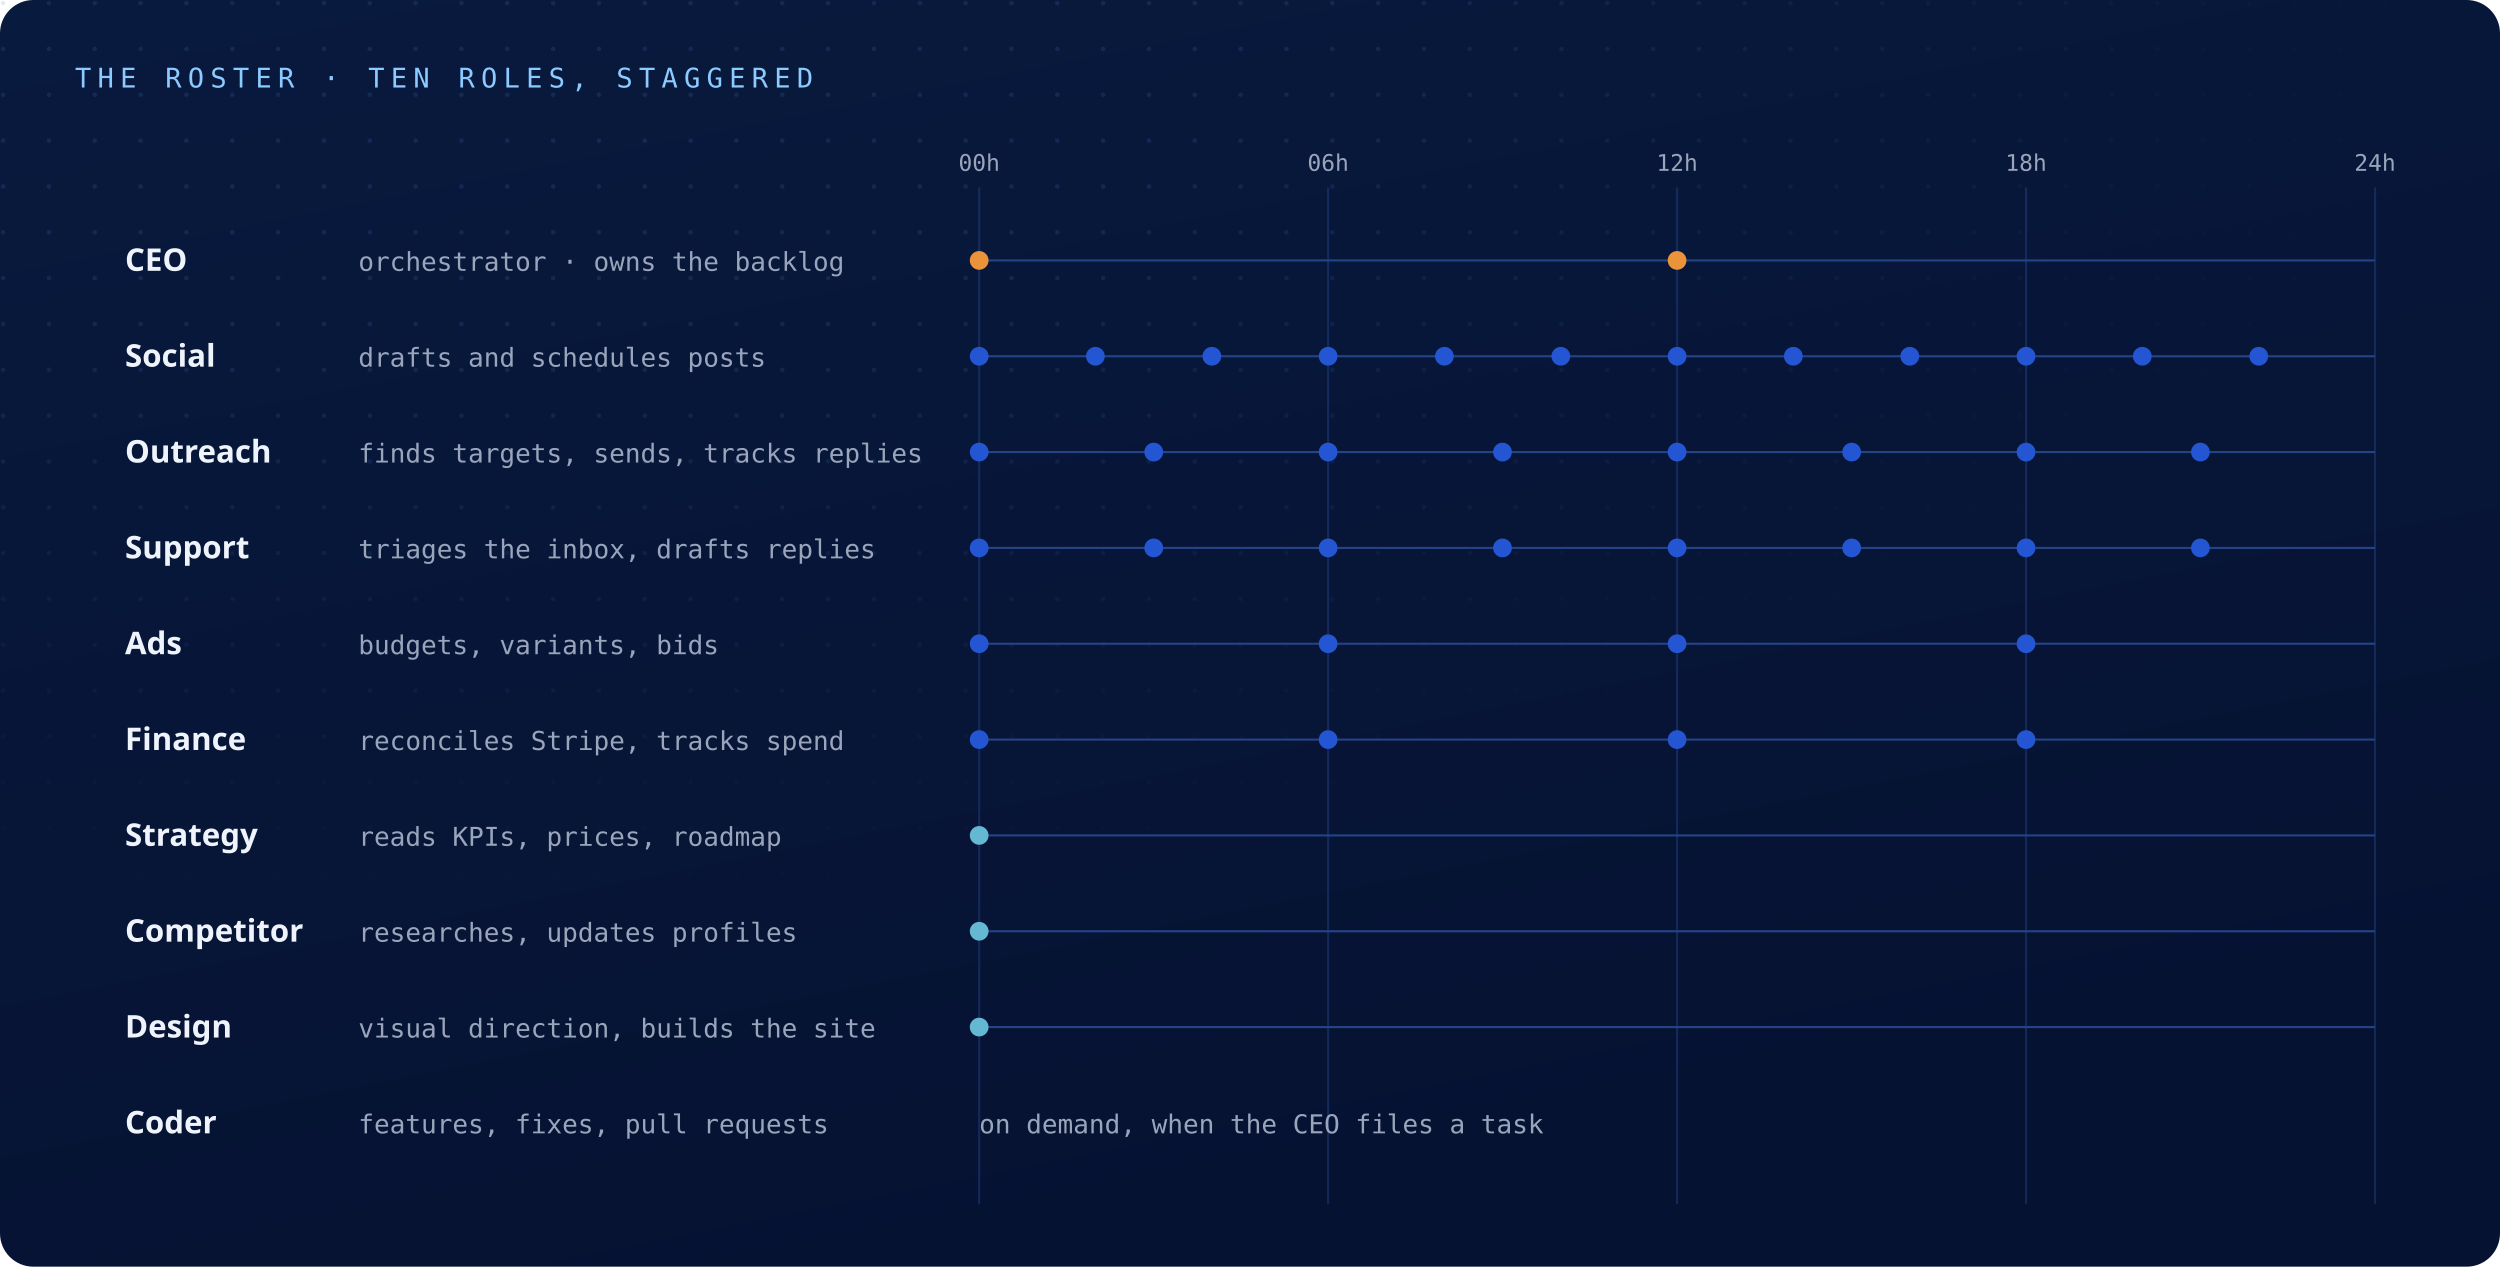
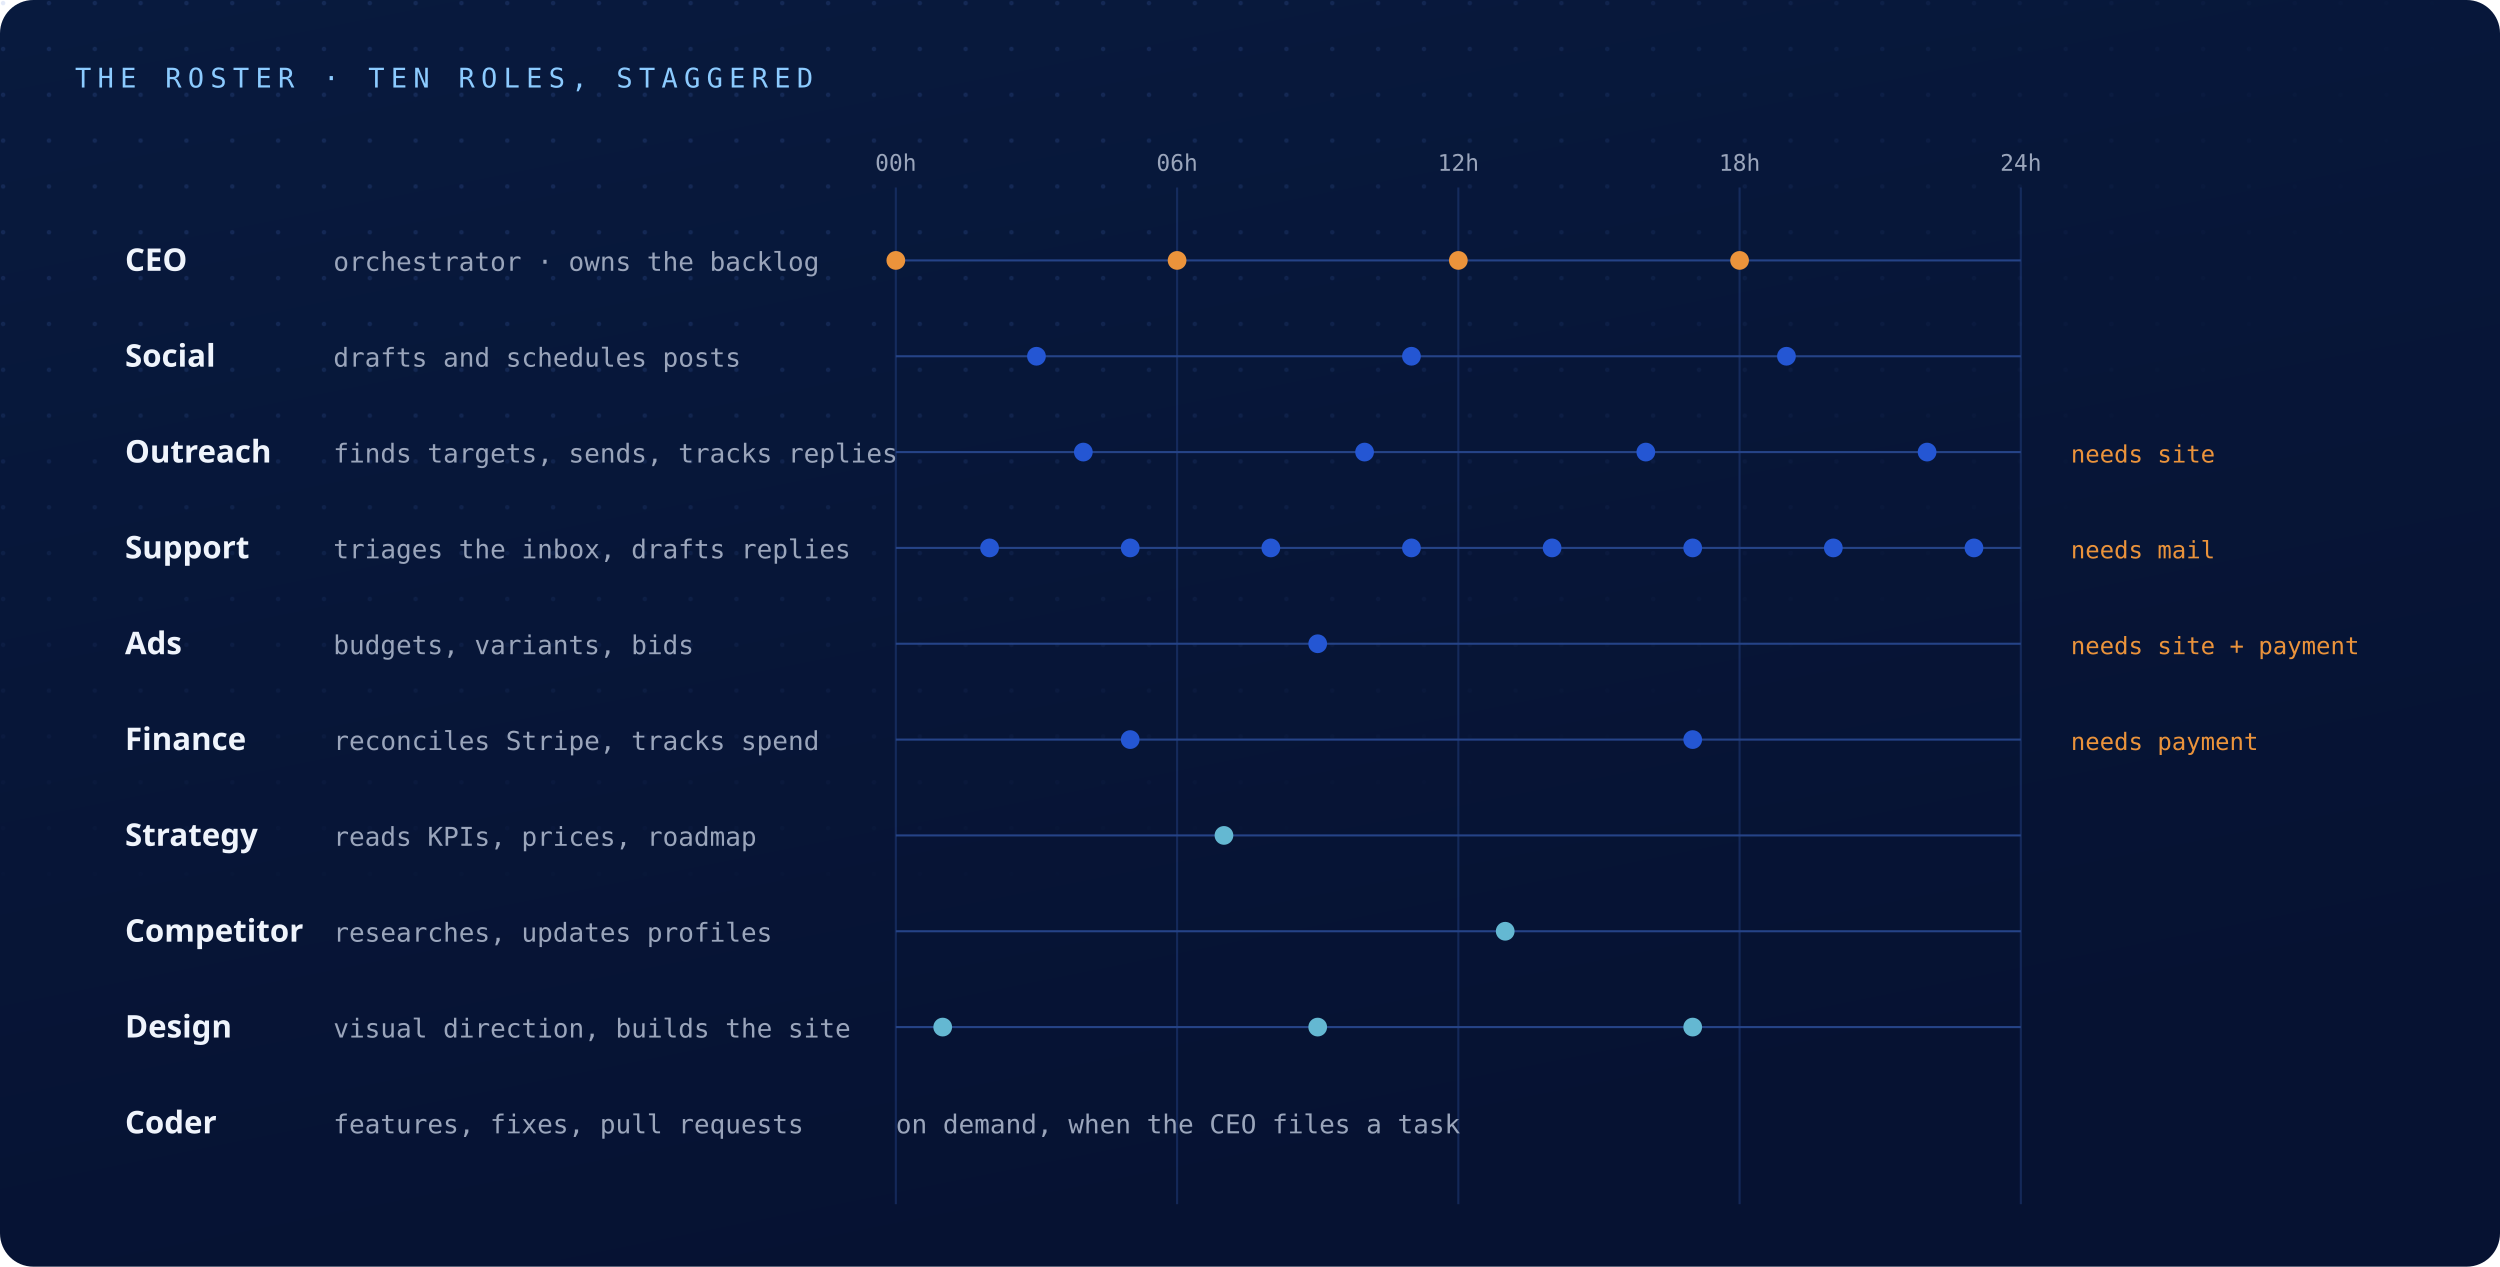
- <svg xmlns="http://www.w3.org/2000/svg" viewBox="0 0 1200 608" role="img" aria-label="the ten agents and when each runs across a day: the CEO twice a day, social every two hours, outreach and support every three, ads and finance every six, strategy, competitor and design daily, and the coder on demand">
+ <svg xmlns="http://www.w3.org/2000/svg" viewBox="0 0 1200 608" role="img" aria-label="the ten agents and when each runs across a day. CEO every 6h from 00h; Social every 8h from 03h; Outreach every 6h from 04h, held until the company has site; Support every 3h from 02h, held until the company has mail; Ads every 24h from 09h, held until the company has site and payment; Finance every 12h from 05h, held until the company has payment; Strategy every 24h from 07h; Competitor every 24h from 13h; Design every 8h from 01h; Coder on demand">
  <defs>
    <linearGradient id="bg" x1="0" y1="0" x2="0.4" y2="1">
      <stop offset="0" stop-color="#081A3E" />
      <stop offset="1" stop-color="#061232" />
    </linearGradient>
    <pattern id="dots" width="22" height="22" patternUnits="userSpaceOnUse">
      <circle cx="1.5" cy="1.5" r="1.1" fill="#537CD6" />
    </pattern>
    <radialGradient id="dm" cx="0.2" cy="-0.05" r="1.05">
      <stop offset="0.3" stop-color="#fff" />
      <stop offset="0.75" stop-color="#000" />
    </radialGradient>
    <mask id="fade">
      <rect width="1200" height="608" fill="url(#dm)" />
    </mask>
    <marker id="ah" markerWidth="8" markerHeight="8" refX="6" refY="4" orient="auto">
      <path d="M1 1 L6 4 L1 7" fill="none" stroke="#537CD6" stroke-width="1.6" />
    </marker>
  </defs>
  <rect width="1200" height="608" rx="16" fill="url(#bg)" />
  <rect width="1200" height="608" fill="url(#dots)" opacity="0.16" mask="url(#fade)" />
  <text x="36" y="42" font-family="ui-monospace,Menlo,Consolas,monospace" font-size="13" letter-spacing="3" fill="#8CCBFF">THE ROSTER · TEN ROLES, STAGGERED</text>
-   <text x="470.0" y="82" font-family="ui-monospace,Menlo,Consolas,monospace" font-size="11" text-anchor="middle" fill="#9AA5BB">00h</text>
-   <line x1="470.0" y1="90" x2="470.0" y2="578" stroke="#254387" stroke-width="1" opacity="0.45" />
-   <text x="637.5" y="82" font-family="ui-monospace,Menlo,Consolas,monospace" font-size="11" text-anchor="middle" fill="#9AA5BB">06h</text>
-   <line x1="637.5" y1="90" x2="637.5" y2="578" stroke="#254387" stroke-width="1" opacity="0.45" />
-   <text x="805.0" y="82" font-family="ui-monospace,Menlo,Consolas,monospace" font-size="11" text-anchor="middle" fill="#9AA5BB">12h</text>
-   <line x1="805.0" y1="90" x2="805.0" y2="578" stroke="#254387" stroke-width="1" opacity="0.45" />
-   <text x="972.5" y="82" font-family="ui-monospace,Menlo,Consolas,monospace" font-size="11" text-anchor="middle" fill="#9AA5BB">18h</text>
-   <line x1="972.5" y1="90" x2="972.5" y2="578" stroke="#254387" stroke-width="1" opacity="0.45" />
-   <text x="1140.0" y="82" font-family="ui-monospace,Menlo,Consolas,monospace" font-size="11" text-anchor="middle" fill="#9AA5BB">24h</text>
-   <line x1="1140.0" y1="90" x2="1140.0" y2="578" stroke="#254387" stroke-width="1" opacity="0.45" />
+   <text x="430.0" y="82" font-family="ui-monospace,Menlo,Consolas,monospace" font-size="11" text-anchor="middle" fill="#9AA5BB">00h</text>
+   <line x1="430.0" y1="90" x2="430.0" y2="578" stroke="#254387" stroke-width="1" opacity="0.45" />
+   <text x="565.0" y="82" font-family="ui-monospace,Menlo,Consolas,monospace" font-size="11" text-anchor="middle" fill="#9AA5BB">06h</text>
+   <line x1="565.0" y1="90" x2="565.0" y2="578" stroke="#254387" stroke-width="1" opacity="0.45" />
+   <text x="700.0" y="82" font-family="ui-monospace,Menlo,Consolas,monospace" font-size="11" text-anchor="middle" fill="#9AA5BB">12h</text>
+   <line x1="700.0" y1="90" x2="700.0" y2="578" stroke="#254387" stroke-width="1" opacity="0.45" />
+   <text x="835.0" y="82" font-family="ui-monospace,Menlo,Consolas,monospace" font-size="11" text-anchor="middle" fill="#9AA5BB">18h</text>
+   <line x1="835.0" y1="90" x2="835.0" y2="578" stroke="#254387" stroke-width="1" opacity="0.45" />
+   <text x="970.0" y="82" font-family="ui-monospace,Menlo,Consolas,monospace" font-size="11" text-anchor="middle" fill="#9AA5BB">24h</text>
+   <line x1="970.0" y1="90" x2="970.0" y2="578" stroke="#254387" stroke-width="1" opacity="0.45" />
  <text x="60" y="130" font-family="'Segoe UI',system-ui,-apple-system,sans-serif" font-size="15" font-weight="700" fill="#EFF4FC">CEO</text>
-   <text x="172" y="130" font-family="ui-monospace,Menlo,Consolas,monospace" font-size="12.5" fill="#9AA5BB">orchestrator · owns the backlog</text>
-   <line x1="470" y1="125" x2="1140" y2="125" stroke="#254387" stroke-width="1" />
-   <circle cx="470.0" cy="125" r="4.5" fill="#EB933B" />
-   <circle cx="805.0" cy="125" r="4.5" fill="#EB933B" />
+   <text x="160" y="130" font-family="ui-monospace,Menlo,Consolas,monospace" font-size="12.5" fill="#9AA5BB">orchestrator · owns the backlog</text>
+   <line x1="430" y1="125" x2="970" y2="125" stroke="#254387" stroke-width="1" />
+   <circle cx="430.0" cy="125" r="4.5" fill="#EB933B" />
+   <circle cx="565.0" cy="125" r="4.5" fill="#EB933B" />
+   <circle cx="700.0" cy="125" r="4.5" fill="#EB933B" />
+   <circle cx="835.0" cy="125" r="4.5" fill="#EB933B" />
  <text x="60" y="176" font-family="'Segoe UI',system-ui,-apple-system,sans-serif" font-size="15" font-weight="700" fill="#EFF4FC">Social</text>
-   <text x="172" y="176" font-family="ui-monospace,Menlo,Consolas,monospace" font-size="12.5" fill="#9AA5BB">drafts and schedules posts</text>
-   <line x1="470" y1="171" x2="1140" y2="171" stroke="#254387" stroke-width="1" />
-   <circle cx="470.0" cy="171" r="4.5" fill="#2456D3" />
-   <circle cx="525.8" cy="171" r="4.5" fill="#2456D3" />
-   <circle cx="581.7" cy="171" r="4.5" fill="#2456D3" />
-   <circle cx="637.5" cy="171" r="4.5" fill="#2456D3" />
-   <circle cx="693.3" cy="171" r="4.5" fill="#2456D3" />
-   <circle cx="749.2" cy="171" r="4.5" fill="#2456D3" />
-   <circle cx="805.0" cy="171" r="4.5" fill="#2456D3" />
-   <circle cx="860.8" cy="171" r="4.5" fill="#2456D3" />
-   <circle cx="916.7" cy="171" r="4.5" fill="#2456D3" />
-   <circle cx="972.5" cy="171" r="4.5" fill="#2456D3" />
-   <circle cx="1028.3" cy="171" r="4.5" fill="#2456D3" />
-   <circle cx="1084.2" cy="171" r="4.5" fill="#2456D3" />
+   <text x="160" y="176" font-family="ui-monospace,Menlo,Consolas,monospace" font-size="12.5" fill="#9AA5BB">drafts and schedules posts</text>
+   <line x1="430" y1="171" x2="970" y2="171" stroke="#254387" stroke-width="1" />
+   <circle cx="497.5" cy="171" r="4.5" fill="#2456D3" />
+   <circle cx="677.5" cy="171" r="4.5" fill="#2456D3" />
+   <circle cx="857.5" cy="171" r="4.5" fill="#2456D3" />
  <text x="60" y="222" font-family="'Segoe UI',system-ui,-apple-system,sans-serif" font-size="15" font-weight="700" fill="#EFF4FC">Outreach</text>
-   <text x="172" y="222" font-family="ui-monospace,Menlo,Consolas,monospace" font-size="12.5" fill="#9AA5BB">finds targets, sends, tracks replies</text>
-   <line x1="470" y1="217" x2="1140" y2="217" stroke="#254387" stroke-width="1" />
-   <circle cx="470.0" cy="217" r="4.5" fill="#2456D3" />
-   <circle cx="553.8" cy="217" r="4.5" fill="#2456D3" />
-   <circle cx="637.5" cy="217" r="4.5" fill="#2456D3" />
-   <circle cx="721.2" cy="217" r="4.5" fill="#2456D3" />
-   <circle cx="805.0" cy="217" r="4.5" fill="#2456D3" />
-   <circle cx="888.8" cy="217" r="4.5" fill="#2456D3" />
-   <circle cx="972.5" cy="217" r="4.5" fill="#2456D3" />
-   <circle cx="1056.2" cy="217" r="4.5" fill="#2456D3" />
+   <text x="160" y="222" font-family="ui-monospace,Menlo,Consolas,monospace" font-size="12.5" fill="#9AA5BB">finds targets, sends, tracks replies</text>
+   <line x1="430" y1="217" x2="970" y2="217" stroke="#254387" stroke-width="1" />
+   <circle cx="520.0" cy="217" r="4.5" fill="#2456D3" />
+   <circle cx="655.0" cy="217" r="4.5" fill="#2456D3" />
+   <circle cx="790.0" cy="217" r="4.5" fill="#2456D3" />
+   <circle cx="925.0" cy="217" r="4.5" fill="#2456D3" />
+   <text x="994" y="222" font-family="ui-monospace,Menlo,Consolas,monospace" font-size="11.5" fill="#EB933B">needs site</text>
  <text x="60" y="268" font-family="'Segoe UI',system-ui,-apple-system,sans-serif" font-size="15" font-weight="700" fill="#EFF4FC">Support</text>
-   <text x="172" y="268" font-family="ui-monospace,Menlo,Consolas,monospace" font-size="12.5" fill="#9AA5BB">triages the inbox, drafts replies</text>
-   <line x1="470" y1="263" x2="1140" y2="263" stroke="#254387" stroke-width="1" />
-   <circle cx="470.0" cy="263" r="4.5" fill="#2456D3" />
-   <circle cx="553.8" cy="263" r="4.5" fill="#2456D3" />
-   <circle cx="637.5" cy="263" r="4.5" fill="#2456D3" />
-   <circle cx="721.2" cy="263" r="4.5" fill="#2456D3" />
-   <circle cx="805.0" cy="263" r="4.5" fill="#2456D3" />
-   <circle cx="888.8" cy="263" r="4.5" fill="#2456D3" />
-   <circle cx="972.5" cy="263" r="4.5" fill="#2456D3" />
-   <circle cx="1056.2" cy="263" r="4.5" fill="#2456D3" />
+   <text x="160" y="268" font-family="ui-monospace,Menlo,Consolas,monospace" font-size="12.5" fill="#9AA5BB">triages the inbox, drafts replies</text>
+   <line x1="430" y1="263" x2="970" y2="263" stroke="#254387" stroke-width="1" />
+   <circle cx="475.0" cy="263" r="4.5" fill="#2456D3" />
+   <circle cx="542.5" cy="263" r="4.5" fill="#2456D3" />
+   <circle cx="610.0" cy="263" r="4.5" fill="#2456D3" />
+   <circle cx="677.5" cy="263" r="4.5" fill="#2456D3" />
+   <circle cx="745.0" cy="263" r="4.5" fill="#2456D3" />
+   <circle cx="812.5" cy="263" r="4.5" fill="#2456D3" />
+   <circle cx="880.0" cy="263" r="4.5" fill="#2456D3" />
+   <circle cx="947.5" cy="263" r="4.5" fill="#2456D3" />
+   <text x="994" y="268" font-family="ui-monospace,Menlo,Consolas,monospace" font-size="11.5" fill="#EB933B">needs mail</text>
  <text x="60" y="314" font-family="'Segoe UI',system-ui,-apple-system,sans-serif" font-size="15" font-weight="700" fill="#EFF4FC">Ads</text>
-   <text x="172" y="314" font-family="ui-monospace,Menlo,Consolas,monospace" font-size="12.5" fill="#9AA5BB">budgets, variants, bids</text>
-   <line x1="470" y1="309" x2="1140" y2="309" stroke="#254387" stroke-width="1" />
-   <circle cx="470.0" cy="309" r="4.5" fill="#2456D3" />
-   <circle cx="637.5" cy="309" r="4.5" fill="#2456D3" />
-   <circle cx="805.0" cy="309" r="4.5" fill="#2456D3" />
-   <circle cx="972.5" cy="309" r="4.5" fill="#2456D3" />
+   <text x="160" y="314" font-family="ui-monospace,Menlo,Consolas,monospace" font-size="12.5" fill="#9AA5BB">budgets, variants, bids</text>
+   <line x1="430" y1="309" x2="970" y2="309" stroke="#254387" stroke-width="1" />
+   <circle cx="632.5" cy="309" r="4.5" fill="#2456D3" />
+   <text x="994" y="314" font-family="ui-monospace,Menlo,Consolas,monospace" font-size="11.5" fill="#EB933B">needs site + payment</text>
  <text x="60" y="360" font-family="'Segoe UI',system-ui,-apple-system,sans-serif" font-size="15" font-weight="700" fill="#EFF4FC">Finance</text>
-   <text x="172" y="360" font-family="ui-monospace,Menlo,Consolas,monospace" font-size="12.5" fill="#9AA5BB">reconciles Stripe, tracks spend</text>
-   <line x1="470" y1="355" x2="1140" y2="355" stroke="#254387" stroke-width="1" />
-   <circle cx="470.0" cy="355" r="4.5" fill="#2456D3" />
-   <circle cx="637.5" cy="355" r="4.5" fill="#2456D3" />
-   <circle cx="805.0" cy="355" r="4.5" fill="#2456D3" />
-   <circle cx="972.5" cy="355" r="4.5" fill="#2456D3" />
+   <text x="160" y="360" font-family="ui-monospace,Menlo,Consolas,monospace" font-size="12.5" fill="#9AA5BB">reconciles Stripe, tracks spend</text>
+   <line x1="430" y1="355" x2="970" y2="355" stroke="#254387" stroke-width="1" />
+   <circle cx="542.5" cy="355" r="4.5" fill="#2456D3" />
+   <circle cx="812.5" cy="355" r="4.5" fill="#2456D3" />
+   <text x="994" y="360" font-family="ui-monospace,Menlo,Consolas,monospace" font-size="11.5" fill="#EB933B">needs payment</text>
  <text x="60" y="406" font-family="'Segoe UI',system-ui,-apple-system,sans-serif" font-size="15" font-weight="700" fill="#EFF4FC">Strategy</text>
-   <text x="172" y="406" font-family="ui-monospace,Menlo,Consolas,monospace" font-size="12.5" fill="#9AA5BB">reads KPIs, prices, roadmap</text>
-   <line x1="470" y1="401" x2="1140" y2="401" stroke="#254387" stroke-width="1" />
-   <circle cx="470.0" cy="401" r="4.5" fill="#64B8D2" />
+   <text x="160" y="406" font-family="ui-monospace,Menlo,Consolas,monospace" font-size="12.5" fill="#9AA5BB">reads KPIs, prices, roadmap</text>
+   <line x1="430" y1="401" x2="970" y2="401" stroke="#254387" stroke-width="1" />
+   <circle cx="587.5" cy="401" r="4.5" fill="#64B8D2" />
  <text x="60" y="452" font-family="'Segoe UI',system-ui,-apple-system,sans-serif" font-size="15" font-weight="700" fill="#EFF4FC">Competitor</text>
-   <text x="172" y="452" font-family="ui-monospace,Menlo,Consolas,monospace" font-size="12.5" fill="#9AA5BB">researches, updates profiles</text>
-   <line x1="470" y1="447" x2="1140" y2="447" stroke="#254387" stroke-width="1" />
-   <circle cx="470.0" cy="447" r="4.5" fill="#64B8D2" />
+   <text x="160" y="452" font-family="ui-monospace,Menlo,Consolas,monospace" font-size="12.5" fill="#9AA5BB">researches, updates profiles</text>
+   <line x1="430" y1="447" x2="970" y2="447" stroke="#254387" stroke-width="1" />
+   <circle cx="722.5" cy="447" r="4.5" fill="#64B8D2" />
  <text x="60" y="498" font-family="'Segoe UI',system-ui,-apple-system,sans-serif" font-size="15" font-weight="700" fill="#EFF4FC">Design</text>
-   <text x="172" y="498" font-family="ui-monospace,Menlo,Consolas,monospace" font-size="12.5" fill="#9AA5BB">visual direction, builds the site</text>
-   <line x1="470" y1="493" x2="1140" y2="493" stroke="#254387" stroke-width="1" />
-   <circle cx="470.0" cy="493" r="4.5" fill="#64B8D2" />
+   <text x="160" y="498" font-family="ui-monospace,Menlo,Consolas,monospace" font-size="12.5" fill="#9AA5BB">visual direction, builds the site</text>
+   <line x1="430" y1="493" x2="970" y2="493" stroke="#254387" stroke-width="1" />
+   <circle cx="452.5" cy="493" r="4.5" fill="#64B8D2" />
+   <circle cx="632.5" cy="493" r="4.5" fill="#64B8D2" />
+   <circle cx="812.5" cy="493" r="4.5" fill="#64B8D2" />
  <text x="60" y="544" font-family="'Segoe UI',system-ui,-apple-system,sans-serif" font-size="15" font-weight="700" fill="#EFF4FC">Coder</text>
-   <text x="172" y="544" font-family="ui-monospace,Menlo,Consolas,monospace" font-size="12.5" fill="#9AA5BB">features, fixes, pull requests</text>
-   <text x="470" y="544" font-family="ui-monospace,Menlo,Consolas,monospace" font-size="12.5" fill="#9AA5BB">on demand, when the CEO files a task</text>
+   <text x="160" y="544" font-family="ui-monospace,Menlo,Consolas,monospace" font-size="12.5" fill="#9AA5BB">features, fixes, pull requests</text>
+   <text x="430" y="544" font-family="ui-monospace,Menlo,Consolas,monospace" font-size="12.5" fill="#9AA5BB">on demand, when the CEO files a task</text>
</svg>
